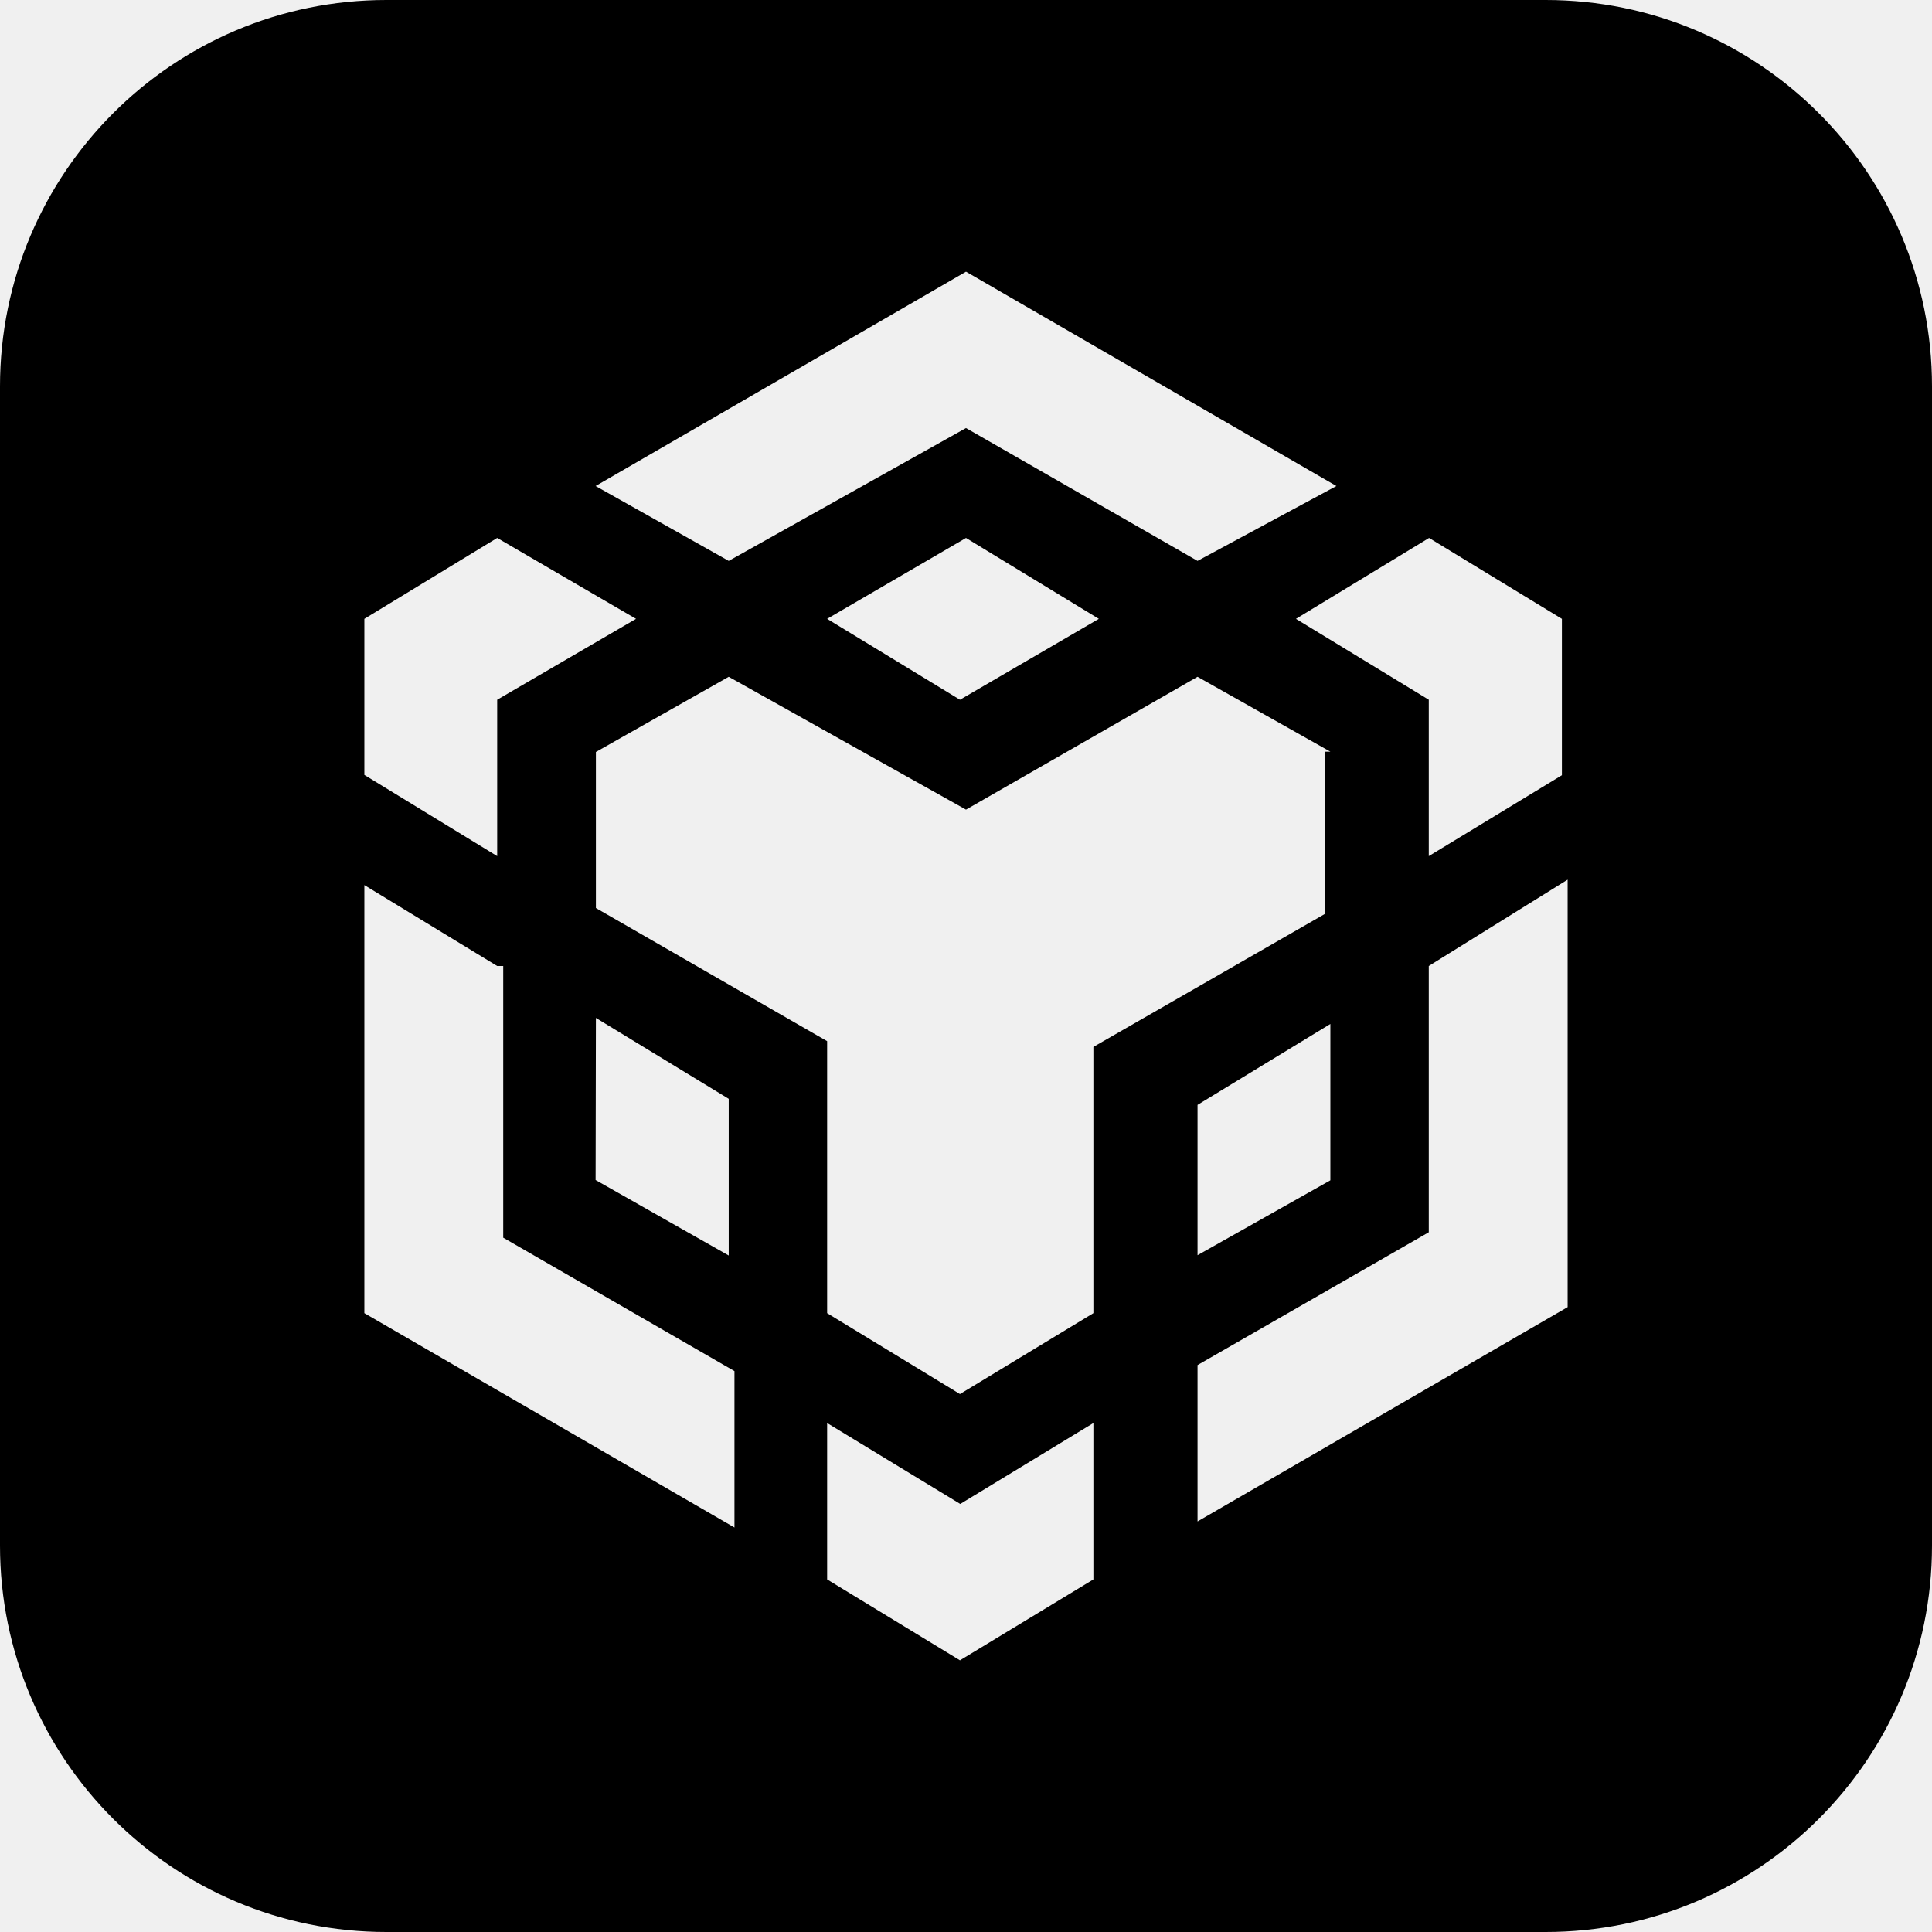
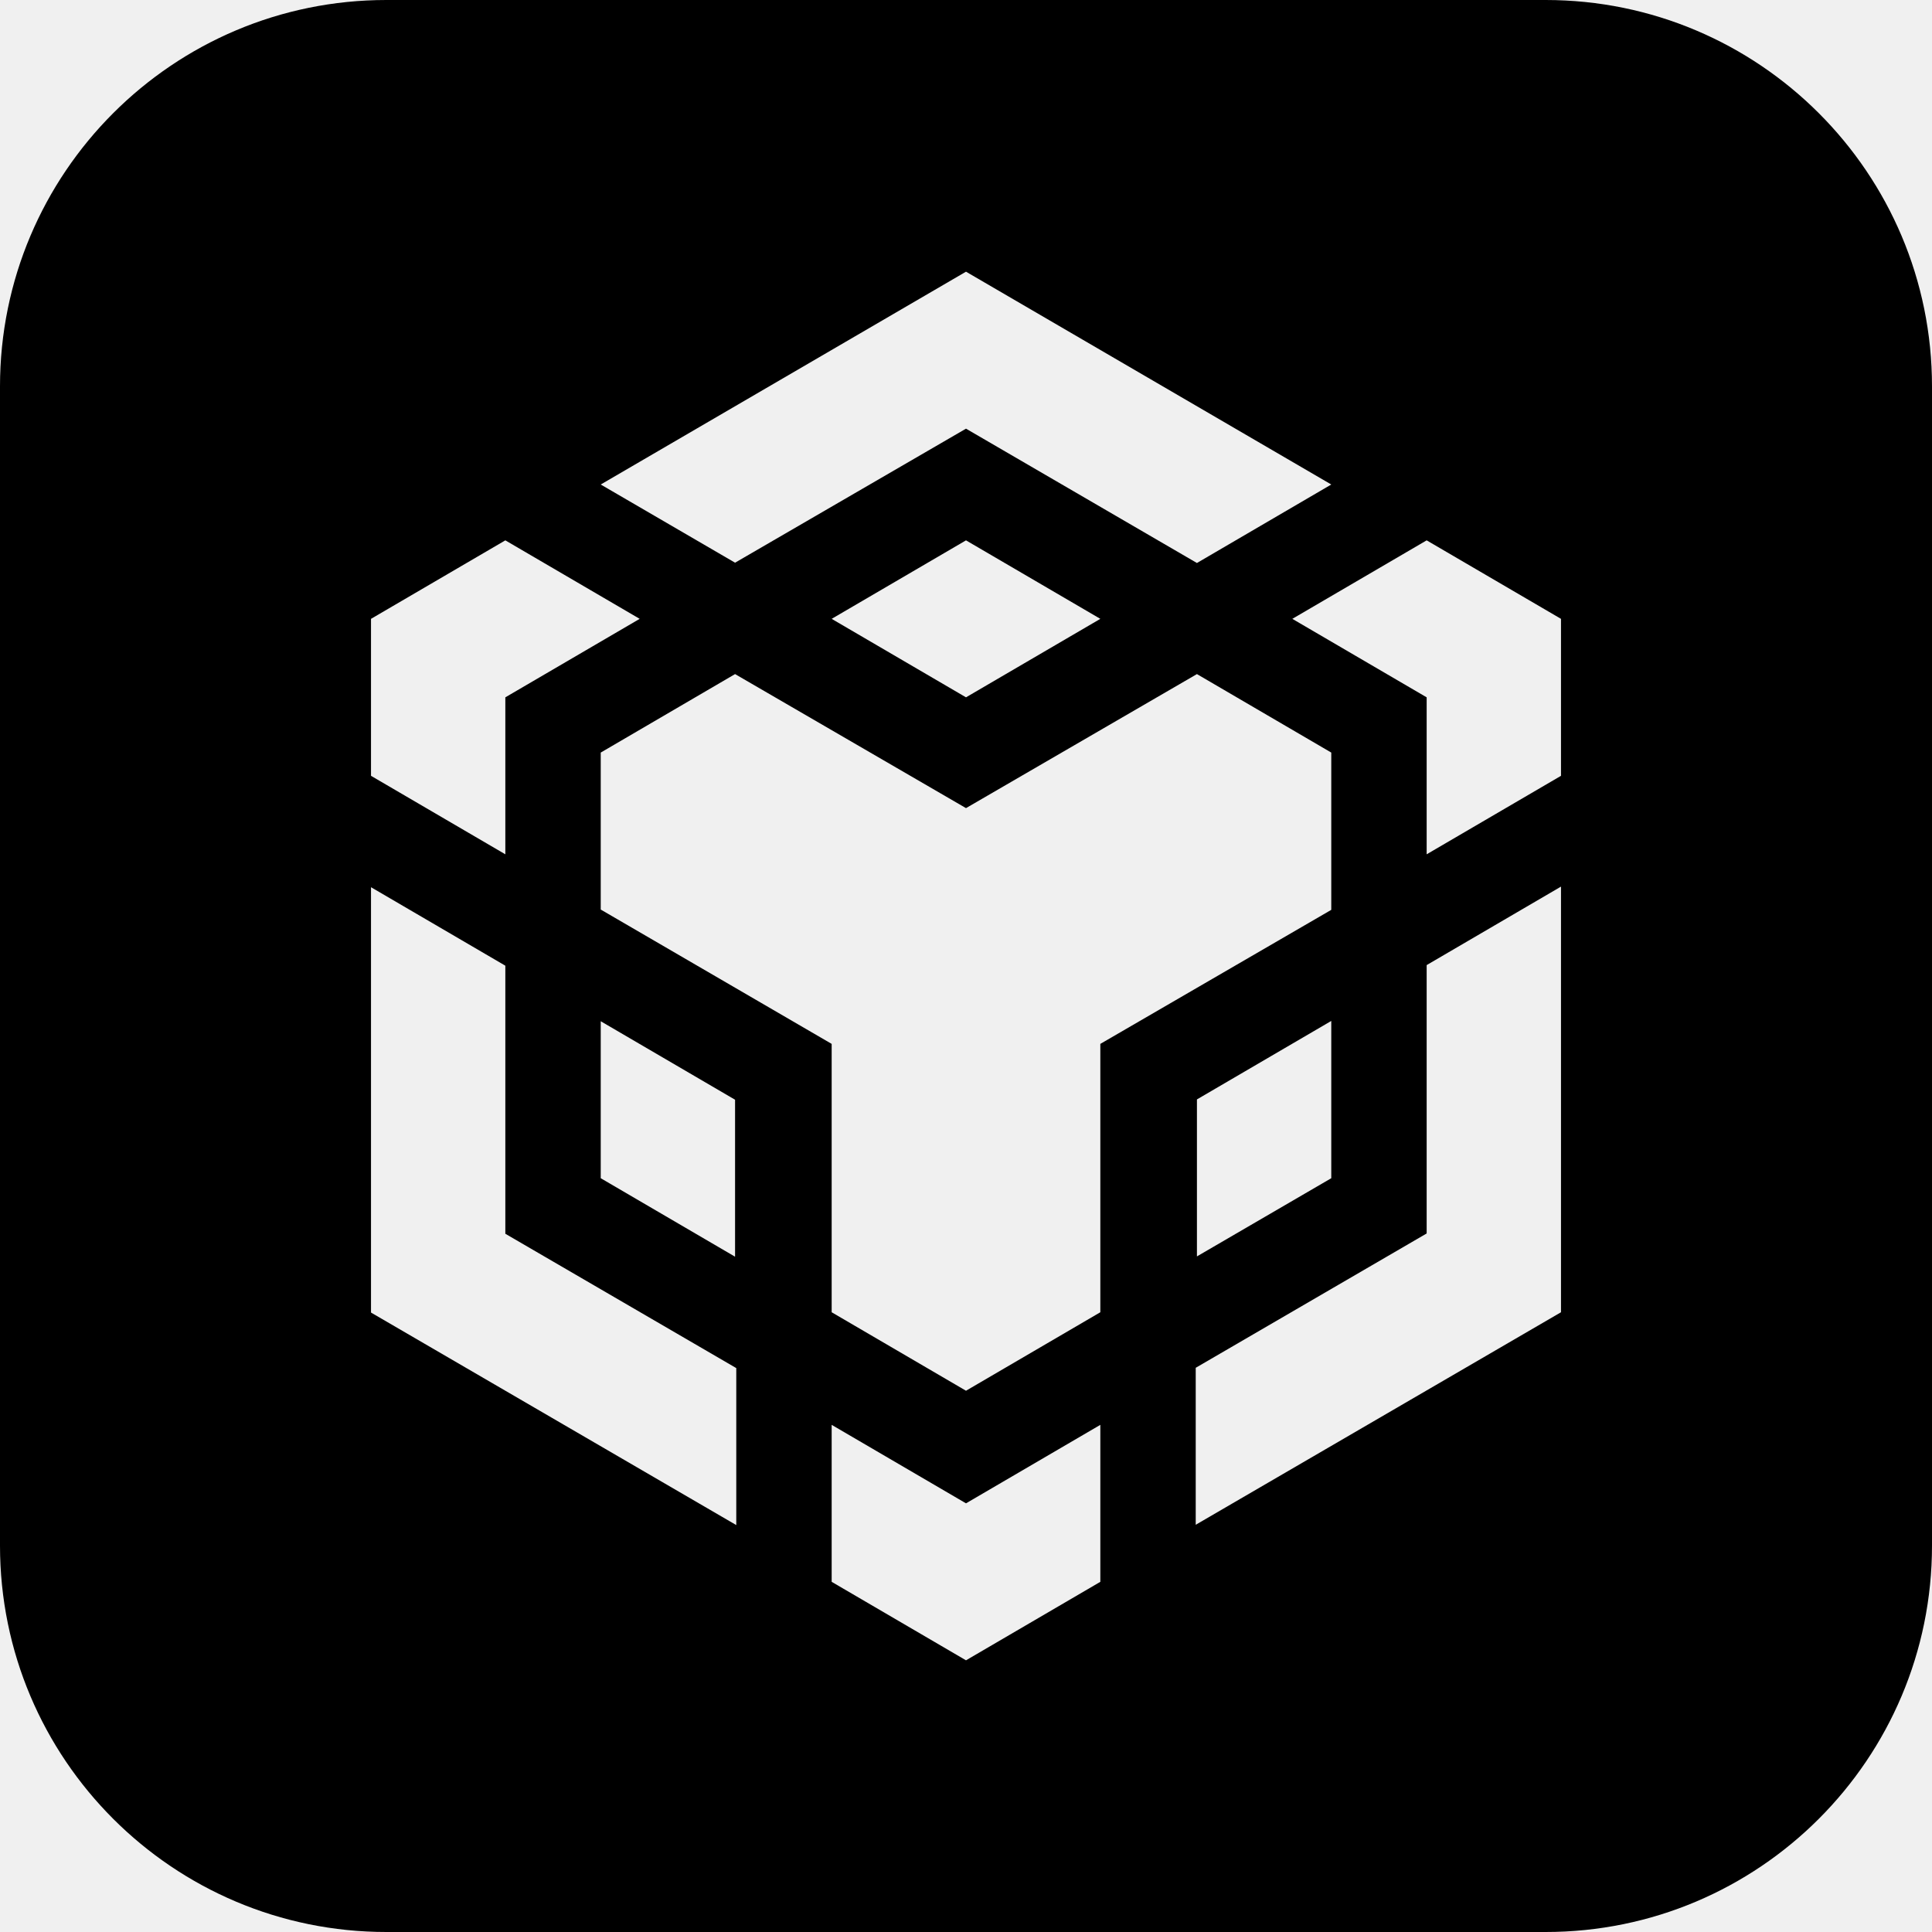
<svg xmlns="http://www.w3.org/2000/svg" fill="currentColor" viewBox="0 0 64 64">
  <rect width="64" height="64" mask="url(#bnbs-a)" rx="12.8" />
  <defs>
    <mask id="bnbs-a">
      <rect width="100%" height="100%" fill="#fff" />
-       <path fill="#000" d="M19.73 16.1 32 9l12.27 7.1-4.6 2.48-7.67-4.4-7.86 4.4zm24.34 8.8-4.4-2.48-7.67 4.4-7.86-4.4-4.4 2.49v5.17l7.66 4.41v9.01l4.4 2.68 4.42-2.68v-8.82l7.66-4.4V24.9zm0 14.2v-5.18l-4.4 2.68v4.98zm3.26 1.72-7.66 4.4v5.18l12.26-7.1V29.14L47.33 32zm-4.4-20.32 4.4 2.68v5.18l4.41-2.68V20.5l-4.4-2.68zM27.4 47.14v5.18L31.8 55l4.42-2.68v-5.18l-4.41 2.68zm-7.67-8.05 4.41 2.5V36.4l-4.4-2.68zM27.4 20.5l4.4 2.68 4.6-2.68-4.4-2.68zm-10.93 2.68 4.6-2.68-4.6-2.68-4.4 2.68v5.17l4.4 2.69zm0 8.82-4.4-2.68V43.5l12.26 7.1v-5.18L16.67 41v-9z" />
+       <path fill="#000" d="M19.9 16.05 32 9l12.1 7.05-4.45 2.6L32 14.2l-7.65 4.44zm24.2 8.88-4.45-2.6L32 26.77l-7.65-4.44-4.45 2.6v5.2l7.65 4.45v8.89l4.45 2.6 4.45-2.6v-8.89l7.65-4.44zm0 14.1v-5.21l-4.45 2.6v5.2zm3.16 1.83-7.65 4.45v5.2l12.1-7.04v-14.1l-4.45 2.6zM42.81 20.5l4.45 2.6v5.2l4.45-2.6v-5.2l-4.45-2.6zM27.55 47.2v5.2L32 55l4.45-2.6v-5.2L32 49.8zm-7.65-8.17 4.45 2.6v-5.2l-4.45-2.6zm7.65-18.53L32 23.1l4.45-2.6L32 17.9zm-10.81 2.6 4.45-2.6-4.45-2.6-4.45 2.6v5.2l4.45 2.6zm0 8.89-4.45-2.6v14.09l12.1 7.04v-5.2l-7.65-4.45z" />
    </mask>
  </defs>
</svg>
